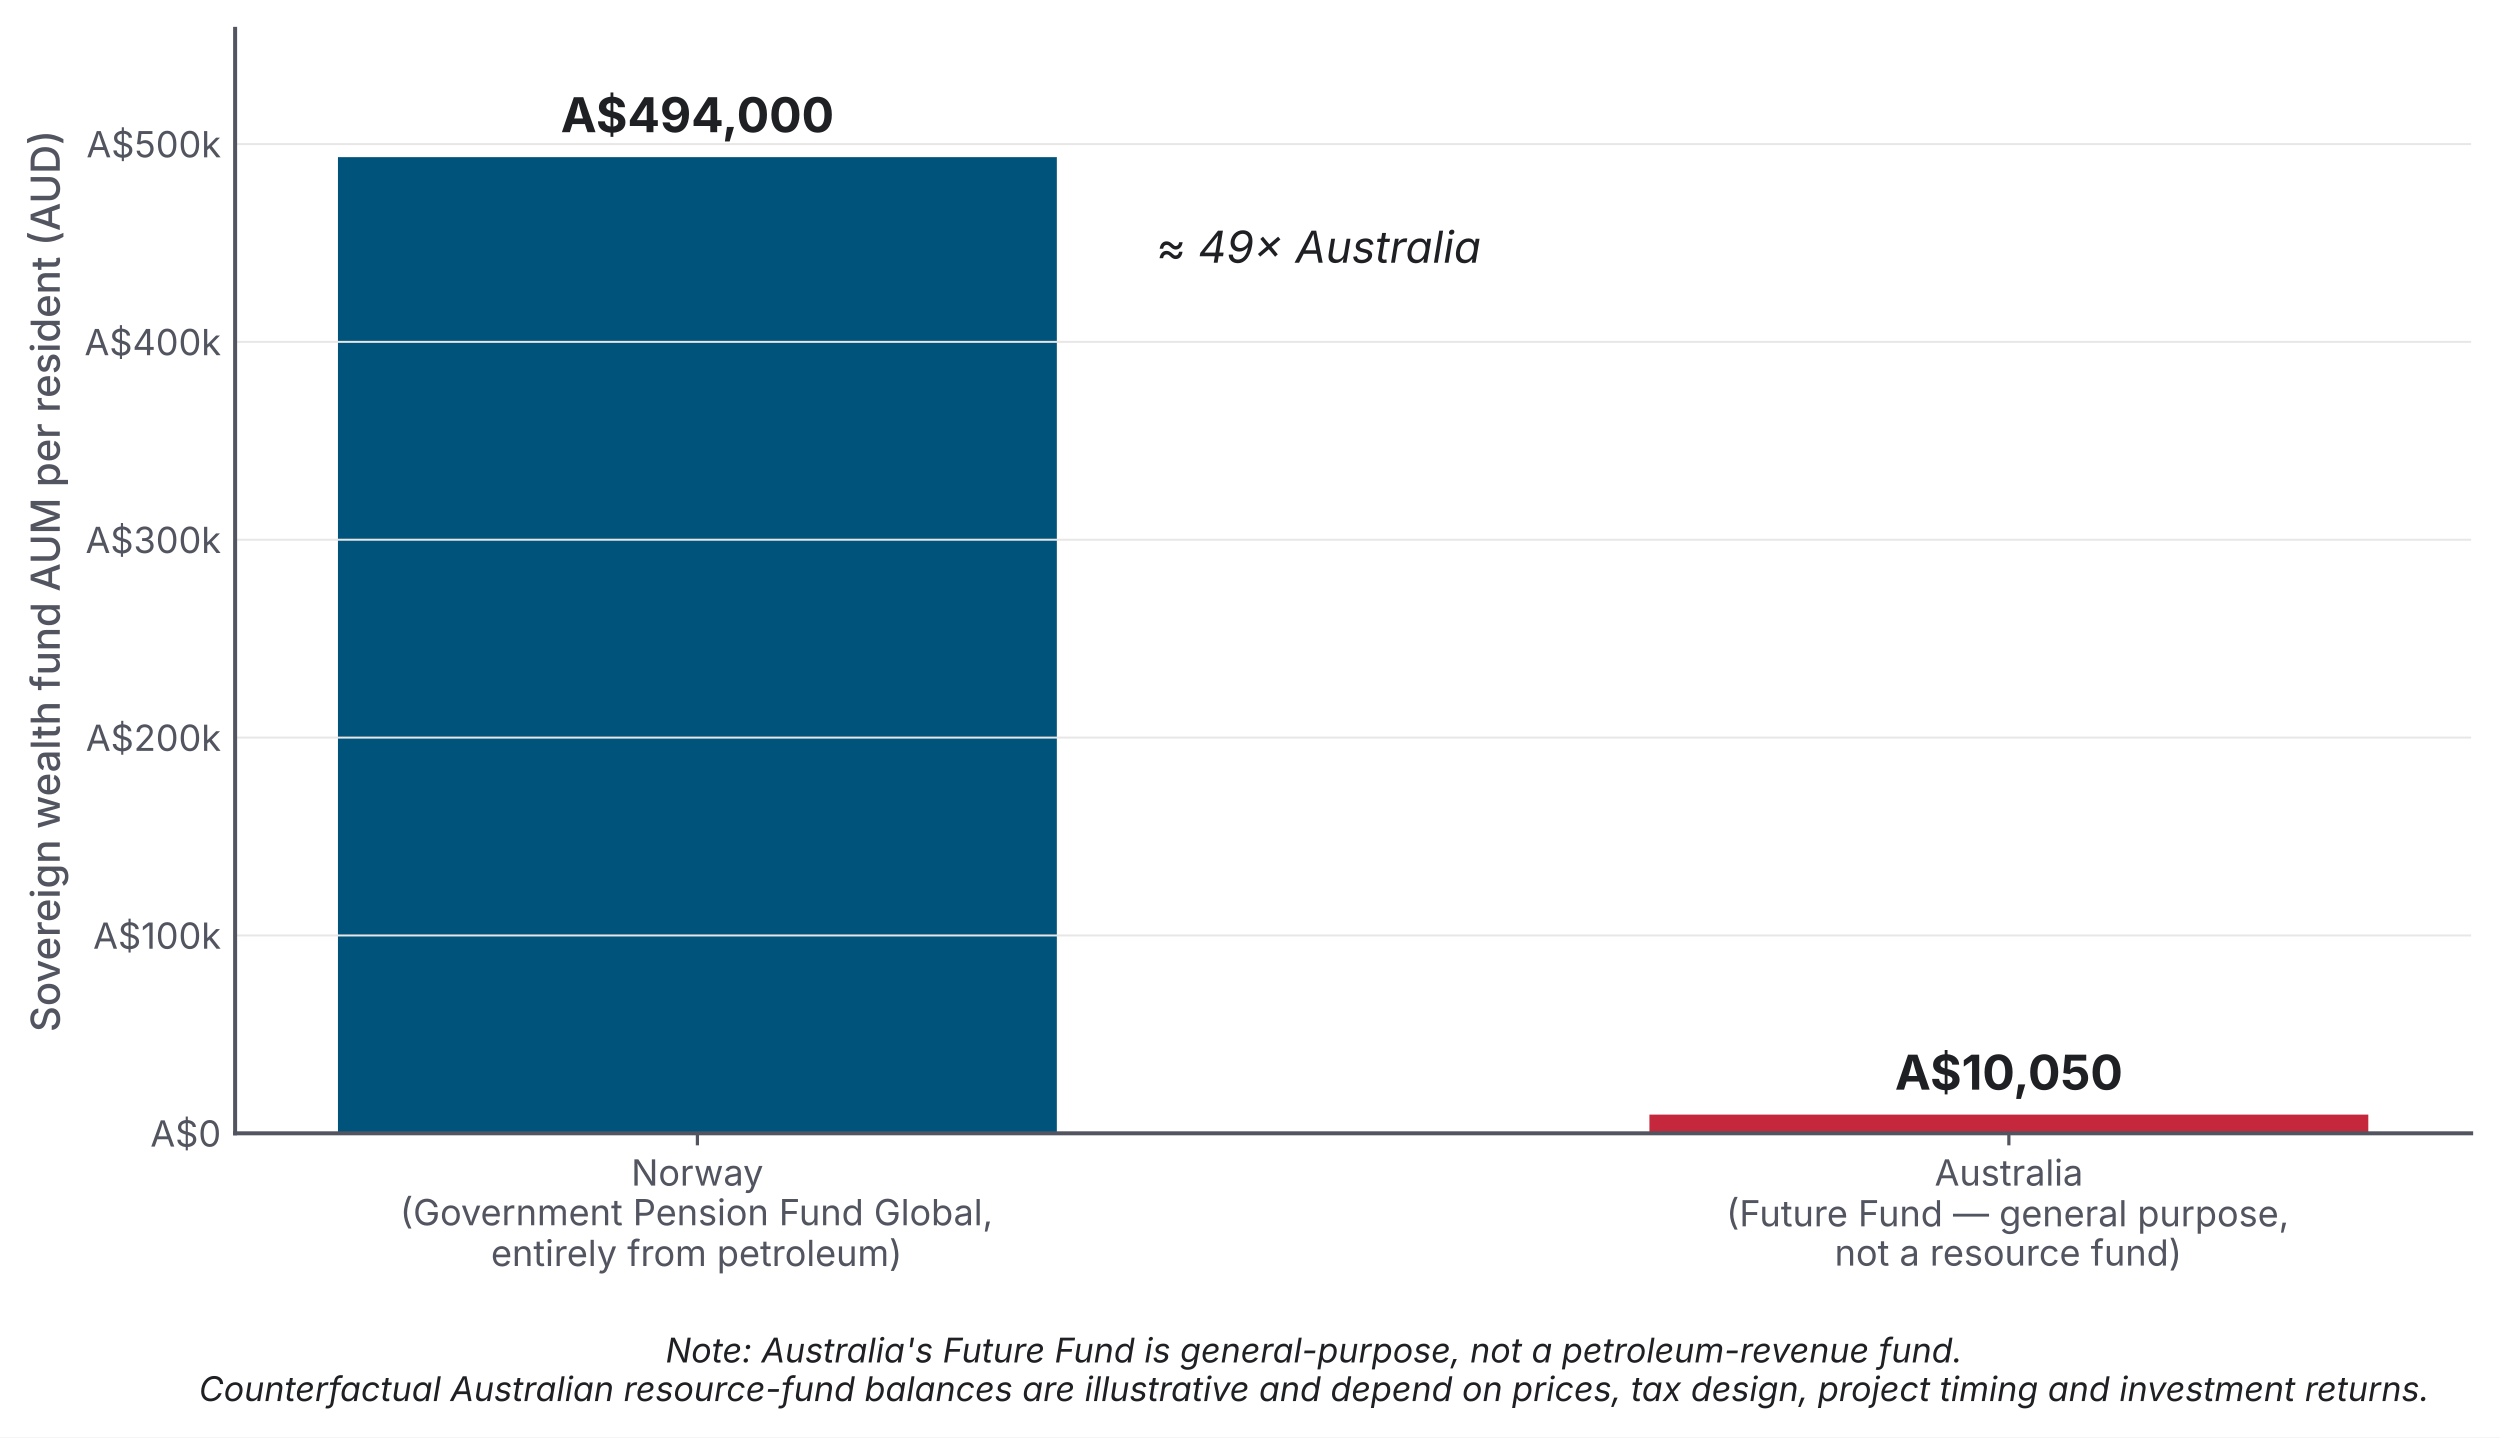
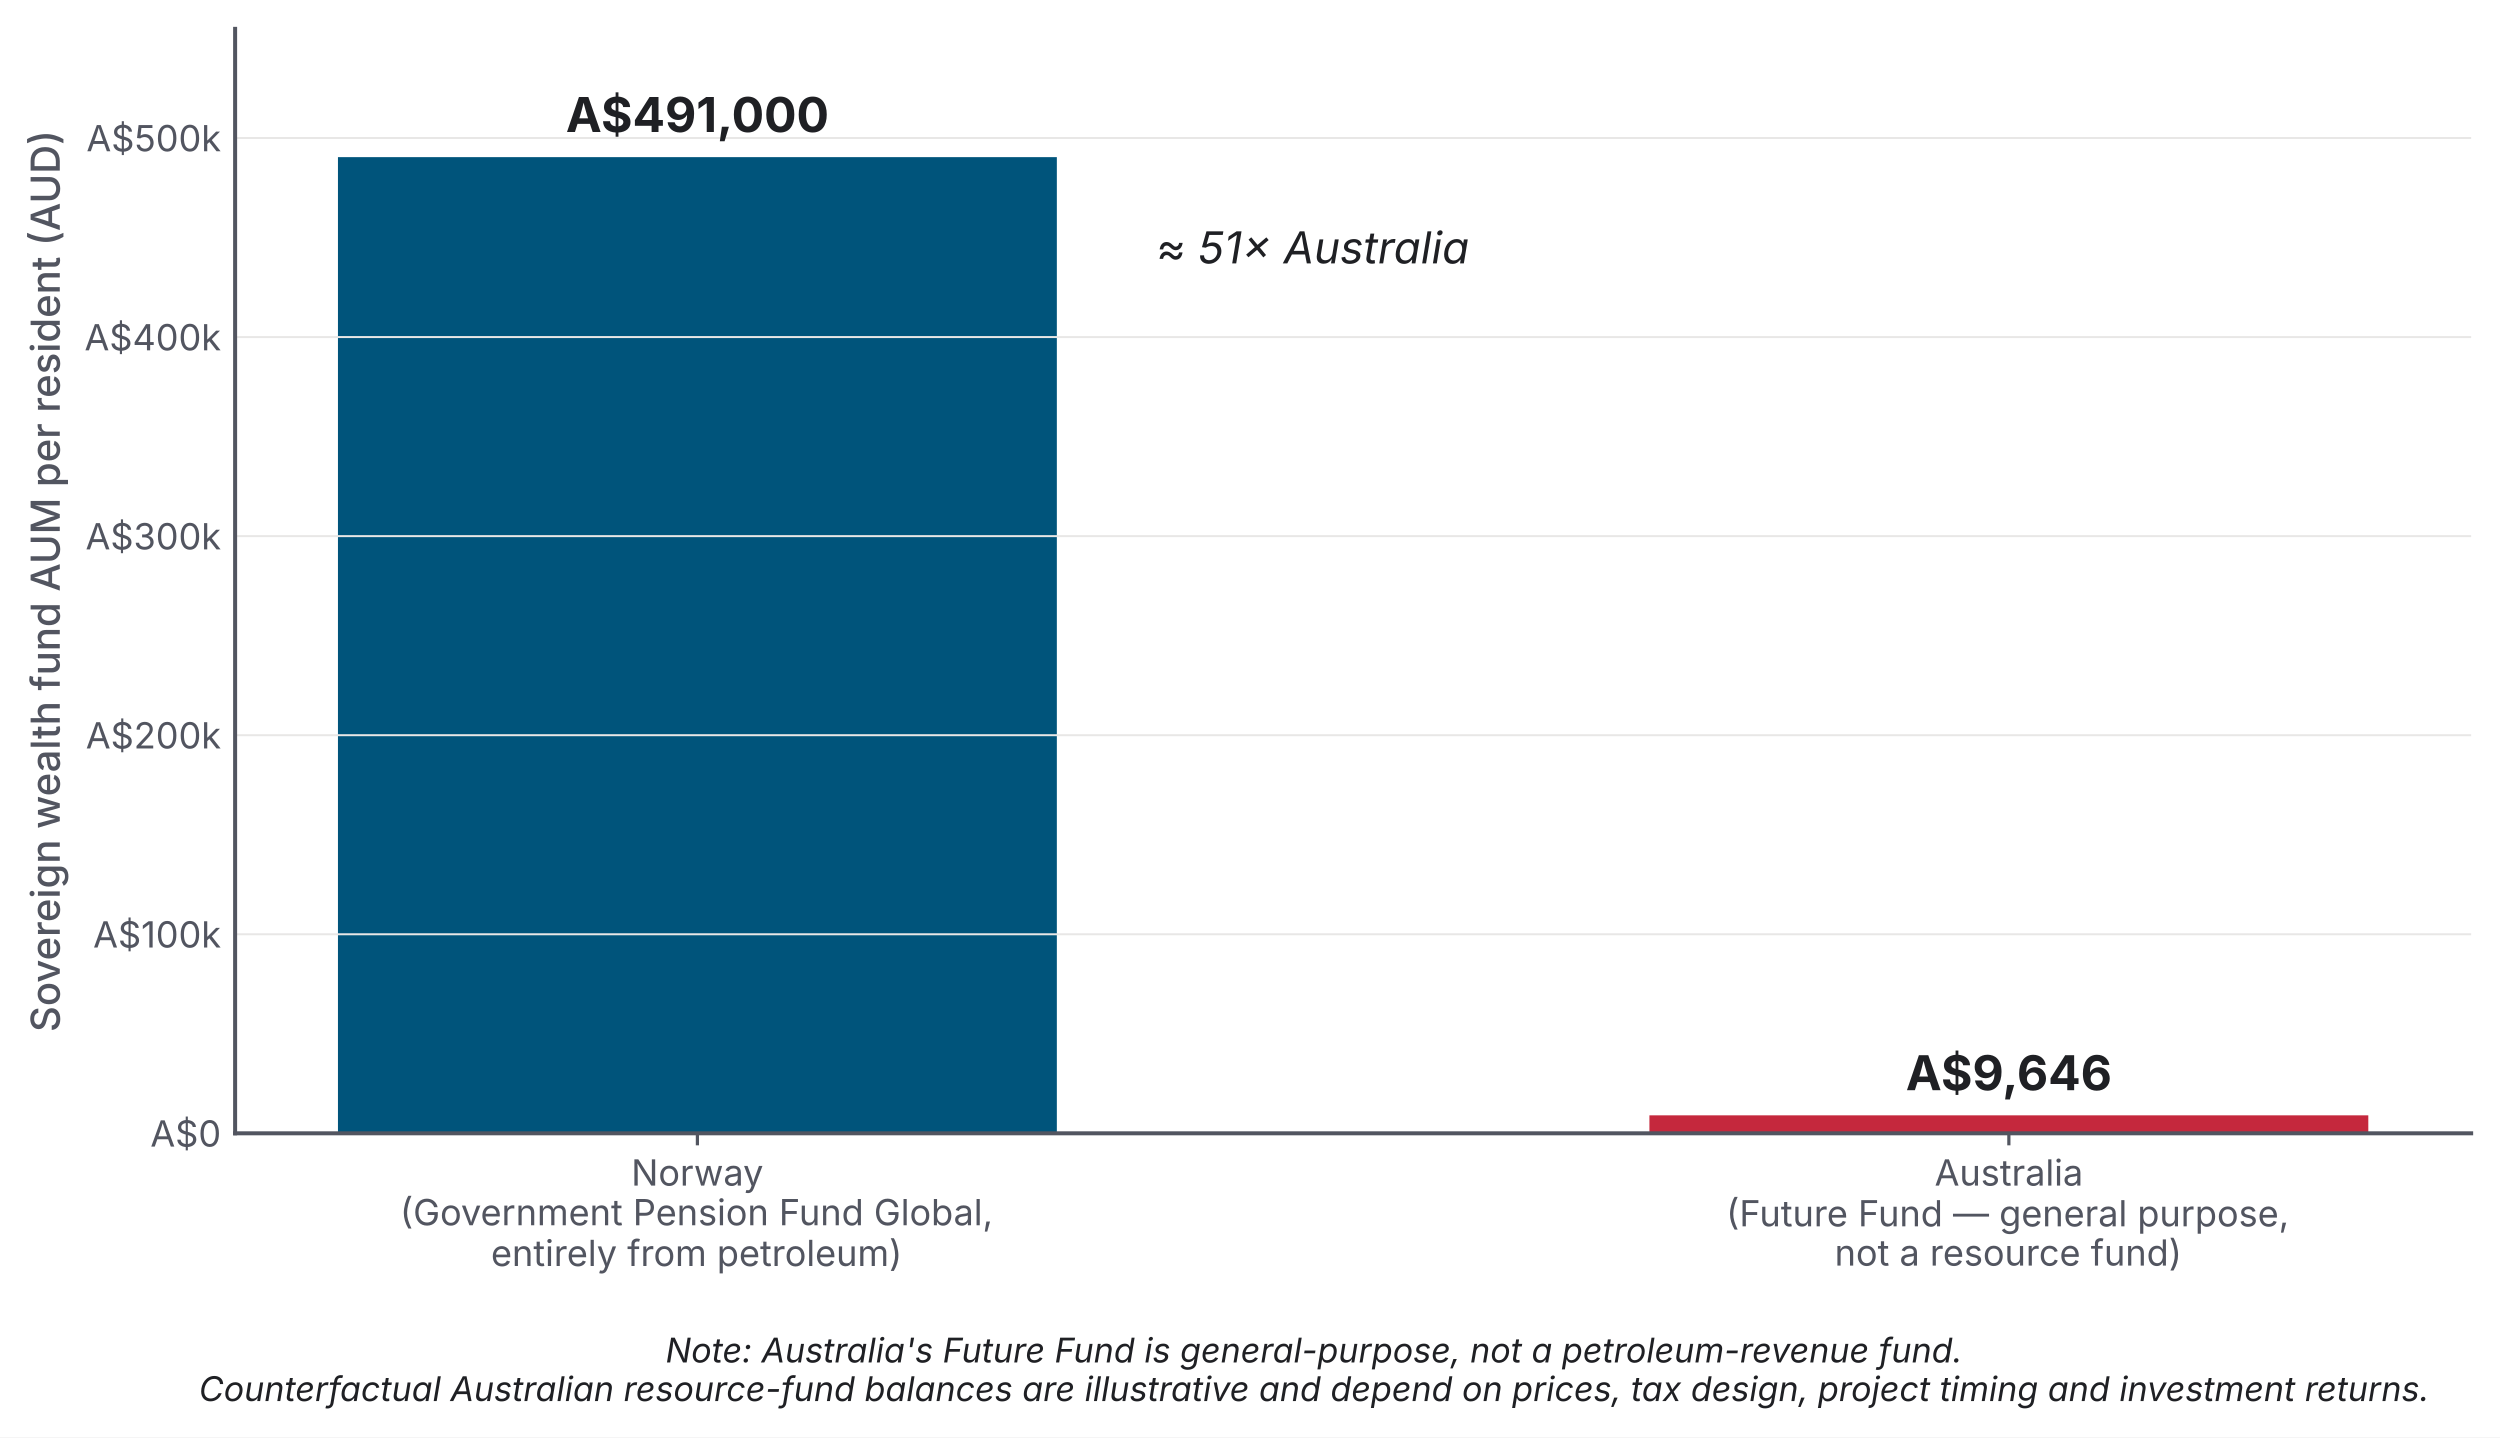
<svg xmlns="http://www.w3.org/2000/svg" xmlns:xlink="http://www.w3.org/1999/xlink" width="623.873pt" height="358.691pt" viewBox="0 0 623.873 358.691" version="1.1">
  <defs>
    <style type="text/css">*{stroke-linejoin: round; stroke-linecap: butt}</style>
  </defs>
  <g id="figure_1">
    <g id="patch_1">
      <path d="M 0 358.691  L 623.873 358.691  L 623.873 0  L 0 0  z " style="fill: #ffffff" />
    </g>
    <g id="axes_1">
      <g id="patch_2">
        <path d="M 58.673 282.816  L 616.673 282.816  L 616.673 7.2  L 58.673 7.2  z " style="fill: #ffffff" />
      </g>
      <g id="patch_3">
-         <path d="M 84.036 282.816  L 264.036 282.816  L 264.036 38.908  L 84.036 38.908  z " clip-path="url(#pd26f34ad03)" style="fill: #00547b; stroke: #ffffff; stroke-width: 0.6; stroke-linejoin: miter" />
+         <path d="M 84.036 282.816  L 264.036 282.816  L 264.036 38.908  L 84.036 38.908  z " clip-path="url(#pc3307872c0)" style="fill: #00547b; stroke: #ffffff; stroke-width: 0.6; stroke-linejoin: miter" />
      </g>
      <g id="patch_4">
-         <path d="M 411.309 282.816  L 591.309 282.816  L 591.309 277.854  L 411.309 277.854  z " clip-path="url(#pd26f34ad03)" style="fill: #c5283d; stroke: #ffffff; stroke-width: 0.6; stroke-linejoin: miter" />
+         <path d="M 411.309 282.816  L 591.309 282.816  L 591.309 278.024  L 411.309 278.024  z " clip-path="url(#pc3307872c0)" style="fill: #c5283d; stroke: #ffffff; stroke-width: 0.6; stroke-linejoin: miter" />
      </g>
      <g id="matplotlib.axis_1">
        <g id="xtick_1">
          <g id="line2d_1">
            <defs>
-               <path id="m545929ba3b" d="M 0 0  L 0 3  " style="stroke: #525560; stroke-width: 0.8" />
+               <path id="mdfea2675c1" d="M 0 0  L 0 3  " style="stroke: #525560; stroke-width: 0.8" />
            </defs>
            <g>
-               <use xlink:href="#m545929ba3b" x="174.036" y="282.816" style="fill: #525560; stroke: #525560; stroke-width: 0.8" />
+               <use xlink:href="#mdfea2675c1" x="174.036" y="282.816" style="fill: #525560; stroke: #525560; stroke-width: 0.8" />
            </g>
          </g>
          <g id="text_1">
            <text style="font-size: 9px; font-family: 'Inter', 'Helvetica Neue', 'Helvetica', 'Arial', 'DejaVu Sans'; fill: #525560" transform="translate(157.5143 295.8635)">Norway</text>
            <text style="font-size: 9px; font-family: 'Inter', 'Helvetica Neue', 'Helvetica', 'Arial', 'DejaVu Sans'; fill: #525560" transform="translate(99.81723 305.7627)">(Government Pension Fund Global,</text>
            <text style="font-size: 9px; font-family: 'Inter', 'Helvetica Neue', 'Helvetica', 'Arial', 'DejaVu Sans'; fill: #525560" transform="translate(122.5247 315.9372)">entirely from petroleum)</text>
          </g>
        </g>
        <g id="xtick_2">
          <g id="line2d_2">
            <g>
-               <use xlink:href="#m545929ba3b" x="501.309" y="282.816" style="fill: #525560; stroke: #525560; stroke-width: 0.8" />
+               <use xlink:href="#mdfea2675c1" x="501.309" y="282.816" style="fill: #525560; stroke: #525560; stroke-width: 0.8" />
            </g>
          </g>
          <g id="text_2">
            <text style="font-size: 9px; font-family: 'Inter', 'Helvetica Neue', 'Helvetica', 'Arial', 'DejaVu Sans'; fill: #525560" transform="translate(482.7683 295.8635)">Australia</text>
            <text style="font-size: 9px; font-family: 'Inter', 'Helvetica Neue', 'Helvetica', 'Arial', 'DejaVu Sans'; fill: #525560" transform="translate(430.7722 306.038)">(Future Fund — general purpose,</text>
            <text style="font-size: 9px; font-family: 'Inter', 'Helvetica Neue', 'Helvetica', 'Arial', 'DejaVu Sans'; fill: #525560" transform="translate(457.8348 315.837)">not a resource fund)</text>
          </g>
        </g>
      </g>
      <g id="matplotlib.axis_2">
        <g id="ytick_1">
          <g id="line2d_3">
-             <path d="M 58.673 282.816  L 616.673 282.816  " clip-path="url(#pd26f34ad03)" style="fill: none; stroke: #e8e7e6; stroke-width: 0.5; stroke-linecap: square" />
+             <path d="M 58.673 282.816  L 616.673 282.816  " clip-path="url(#pc3307872c0)" style="fill: none; stroke: #e8e7e6; stroke-width: 0.5; stroke-linecap: square" />
          </g>
          <g id="line2d_4" />
          <g id="text_3">
            <text style="font-size: 9px; font-family: 'Inter', 'Helvetica Neue', 'Helvetica', 'Arial', 'DejaVu Sans'; text-anchor: end; fill: #525560" x="55.173" y="286.13" transform="rotate(-0 55.17266 286.1298)">A$0</text>
          </g>
        </g>
        <g id="ytick_2">
          <g id="line2d_5">
-             <path d="M 58.673 233.442  L 616.673 233.442  " clip-path="url(#pd26f34ad03)" style="fill: none; stroke: #e8e7e6; stroke-width: 0.5; stroke-linecap: square" />
+             <path d="M 58.673 233.14  L 616.673 233.14  " clip-path="url(#pc3307872c0)" style="fill: none; stroke: #e8e7e6; stroke-width: 0.5; stroke-linecap: square" />
          </g>
          <g id="line2d_6" />
          <g id="text_4">
-             <text style="font-size: 9px; font-family: 'Inter', 'Helvetica Neue', 'Helvetica', 'Arial', 'DejaVu Sans'; text-anchor: end; fill: #525560" x="55.173" y="236.756" transform="rotate(-0 55.17266 236.7557)">A$100k</text>
+             <text style="font-size: 9px; font-family: 'Inter', 'Helvetica Neue', 'Helvetica', 'Arial', 'DejaVu Sans'; text-anchor: end; fill: #525560" x="55.173" y="236.454" transform="rotate(-0 55.17266 236.4541)">A$100k</text>
          </g>
        </g>
        <g id="ytick_3">
          <g id="line2d_7">
-             <path d="M 58.673 184.068  L 616.673 184.068  " clip-path="url(#pd26f34ad03)" style="fill: none; stroke: #e8e7e6; stroke-width: 0.5; stroke-linecap: square" />
+             <path d="M 58.673 183.464  L 616.673 183.464  " clip-path="url(#pc3307872c0)" style="fill: none; stroke: #e8e7e6; stroke-width: 0.5; stroke-linecap: square" />
          </g>
          <g id="line2d_8" />
          <g id="text_5">
-             <text style="font-size: 9px; font-family: 'Inter', 'Helvetica Neue', 'Helvetica', 'Arial', 'DejaVu Sans'; text-anchor: end; fill: #525560" x="55.173" y="187.382" transform="rotate(-0 55.17266 187.3817)">A$200k</text>
+             <text style="font-size: 9px; font-family: 'Inter', 'Helvetica Neue', 'Helvetica', 'Arial', 'DejaVu Sans'; text-anchor: end; fill: #525560" x="55.173" y="186.778" transform="rotate(-0 55.17266 186.7783)">A$200k</text>
          </g>
        </g>
        <g id="ytick_4">
          <g id="line2d_9">
-             <path d="M 58.673 134.694  L 616.673 134.694  " clip-path="url(#pd26f34ad03)" style="fill: none; stroke: #e8e7e6; stroke-width: 0.5; stroke-linecap: square" />
+             <path d="M 58.673 133.789  L 616.673 133.789  " clip-path="url(#pc3307872c0)" style="fill: none; stroke: #e8e7e6; stroke-width: 0.5; stroke-linecap: square" />
          </g>
          <g id="line2d_10" />
          <g id="text_6">
-             <text style="font-size: 9px; font-family: 'Inter', 'Helvetica Neue', 'Helvetica', 'Arial', 'DejaVu Sans'; text-anchor: end; fill: #525560" x="55.173" y="138.008" transform="rotate(-0 55.17266 138.0076)">A$300k</text>
+             <text style="font-size: 9px; font-family: 'Inter', 'Helvetica Neue', 'Helvetica', 'Arial', 'DejaVu Sans'; text-anchor: end; fill: #525560" x="55.173" y="137.103" transform="rotate(-0 55.17266 137.1026)">A$300k</text>
          </g>
        </g>
        <g id="ytick_5">
          <g id="line2d_11">
-             <path d="M 58.673 85.32  L 616.673 85.32  " clip-path="url(#pd26f34ad03)" style="fill: none; stroke: #e8e7e6; stroke-width: 0.5; stroke-linecap: square" />
+             <path d="M 58.673 84.113  L 616.673 84.113  " clip-path="url(#pc3307872c0)" style="fill: none; stroke: #e8e7e6; stroke-width: 0.5; stroke-linecap: square" />
          </g>
          <g id="line2d_12" />
          <g id="text_7">
-             <text style="font-size: 9px; font-family: 'Inter', 'Helvetica Neue', 'Helvetica', 'Arial', 'DejaVu Sans'; text-anchor: end; fill: #525560" x="55.173" y="88.634" transform="rotate(-0 55.17266 88.6335)">A$400k</text>
+             <text style="font-size: 9px; font-family: 'Inter', 'Helvetica Neue', 'Helvetica', 'Arial', 'DejaVu Sans'; text-anchor: end; fill: #525560" x="55.173" y="87.427" transform="rotate(-0 55.17266 87.4268)">A$400k</text>
          </g>
        </g>
        <g id="ytick_6">
          <g id="line2d_13">
-             <path d="M 58.673 35.946  L 616.673 35.946  " clip-path="url(#pd26f34ad03)" style="fill: none; stroke: #e8e7e6; stroke-width: 0.5; stroke-linecap: square" />
+             <path d="M 58.673 34.437  L 616.673 34.437  " clip-path="url(#pc3307872c0)" style="fill: none; stroke: #e8e7e6; stroke-width: 0.5; stroke-linecap: square" />
          </g>
          <g id="line2d_14" />
          <g id="text_8">
-             <text style="font-size: 9px; font-family: 'Inter', 'Helvetica Neue', 'Helvetica', 'Arial', 'DejaVu Sans'; text-anchor: end; fill: #525560" x="55.173" y="39.259" transform="rotate(-0 55.17266 39.25942)">A$500k</text>
+             <text style="font-size: 9px; font-family: 'Inter', 'Helvetica Neue', 'Helvetica', 'Arial', 'DejaVu Sans'; text-anchor: end; fill: #525560" x="55.173" y="37.751" transform="rotate(-0 55.17266 37.75104)">A$500k</text>
          </g>
        </g>
        <g id="text_9">
          <text style="font-weight: 500; font-size: 10px; font-family: 'Inter', 'Helvetica Neue', 'Helvetica', 'Arial', 'DejaVu Sans'; text-anchor: middle; fill: #525560" x="14.92" y="145.008" transform="rotate(-90 14.92031 145.008)">Sovereign wealth fund AUM per resident (AUD)</text>
        </g>
      </g>
      <g id="patch_5">
        <path d="M 58.673 282.816  L 58.673 7.2  " style="fill: none; stroke: #525560; stroke-linejoin: miter; stroke-linecap: square" />
      </g>
      <g id="patch_6">
        <path d="M 58.673 282.816  L 616.673 282.816  " style="fill: none; stroke: #525560; stroke-linejoin: miter; stroke-linecap: square" />
      </g>
      <g id="text_10">
-         <text style="font-weight: 700; font-size: 12px; font-family: 'Inter', 'Helvetica Neue', 'Helvetica', 'Arial', 'DejaVu Sans'; text-anchor: middle; fill: #1f2024" x="174.036" y="32.983" transform="rotate(-0 174.0363 32.98315)">A$494,000</text>
+         <text style="font-weight: 700; font-size: 12px; font-family: 'Inter', 'Helvetica Neue', 'Helvetica', 'Arial', 'DejaVu Sans'; text-anchor: middle; fill: #1f2024" x="174.036" y="32.947" transform="rotate(-0 174.0363 32.94694)">A$491,000</text>
      </g>
      <g id="text_11">
-         <text style="font-weight: 700; font-size: 12px; font-family: 'Inter', 'Helvetica Neue', 'Helvetica', 'Arial', 'DejaVu Sans'; text-anchor: middle; fill: #1f2024" x="501.309" y="271.929" transform="rotate(-0 501.309 271.929)">A$10,050</text>
+         <text style="font-weight: 700; font-size: 12px; font-family: 'Inter', 'Helvetica Neue', 'Helvetica', 'Arial', 'DejaVu Sans'; text-anchor: middle; fill: #1f2024" x="501.309" y="272.063" transform="rotate(-0 501.309 272.0632)">A$9,646</text>
      </g>
      <g id="text_12">
-         <text style="font-style: italic; font-size: 11px; font-family: 'Inter', 'Helvetica Neue', 'Helvetica', 'Arial', 'DejaVu Sans'; text-anchor: start; fill: #1f2024" x="288.582" y="65.57" transform="rotate(-0 288.5817 65.57004)">≈ 49× Australia</text>
+         <text style="font-style: italic; font-size: 11px; font-family: 'Inter', 'Helvetica Neue', 'Helvetica', 'Arial', 'DejaVu Sans'; text-anchor: start; fill: #1f2024" x="288.582" y="65.733" transform="rotate(-0 288.5817 65.73294)">≈ 51× Australia</text>
      </g>
    </g>
    <g id="text_13">
      <text style="font-style: italic; font-size: 8.5px; font-family: 'Inter', 'Helvetica Neue', 'Helvetica', 'Arial', 'DejaVu Sans'; fill: #1f2024" transform="translate(166.0843 340.0031)">Note: Australia's Future Fund is general-purpose, not a petroleum-revenue fund.</text>
      <text style="font-style: italic; font-size: 8.5px; font-family: 'Inter', 'Helvetica Neue', 'Helvetica', 'Arial', 'DejaVu Sans'; fill: #1f2024" transform="translate(49.62562 349.632)">Counterfactual Australian resource-fund balances are illustrative and depend on prices, tax design, project timing and investment returns.</text>
    </g>
  </g>
  <defs>
-     <clipPath id="pd26f34ad03">
+     <clipPath id="pc3307872c0">
      <rect x="58.673" y="7.2" width="558" height="275.616" />
    </clipPath>
  </defs>
</svg>
